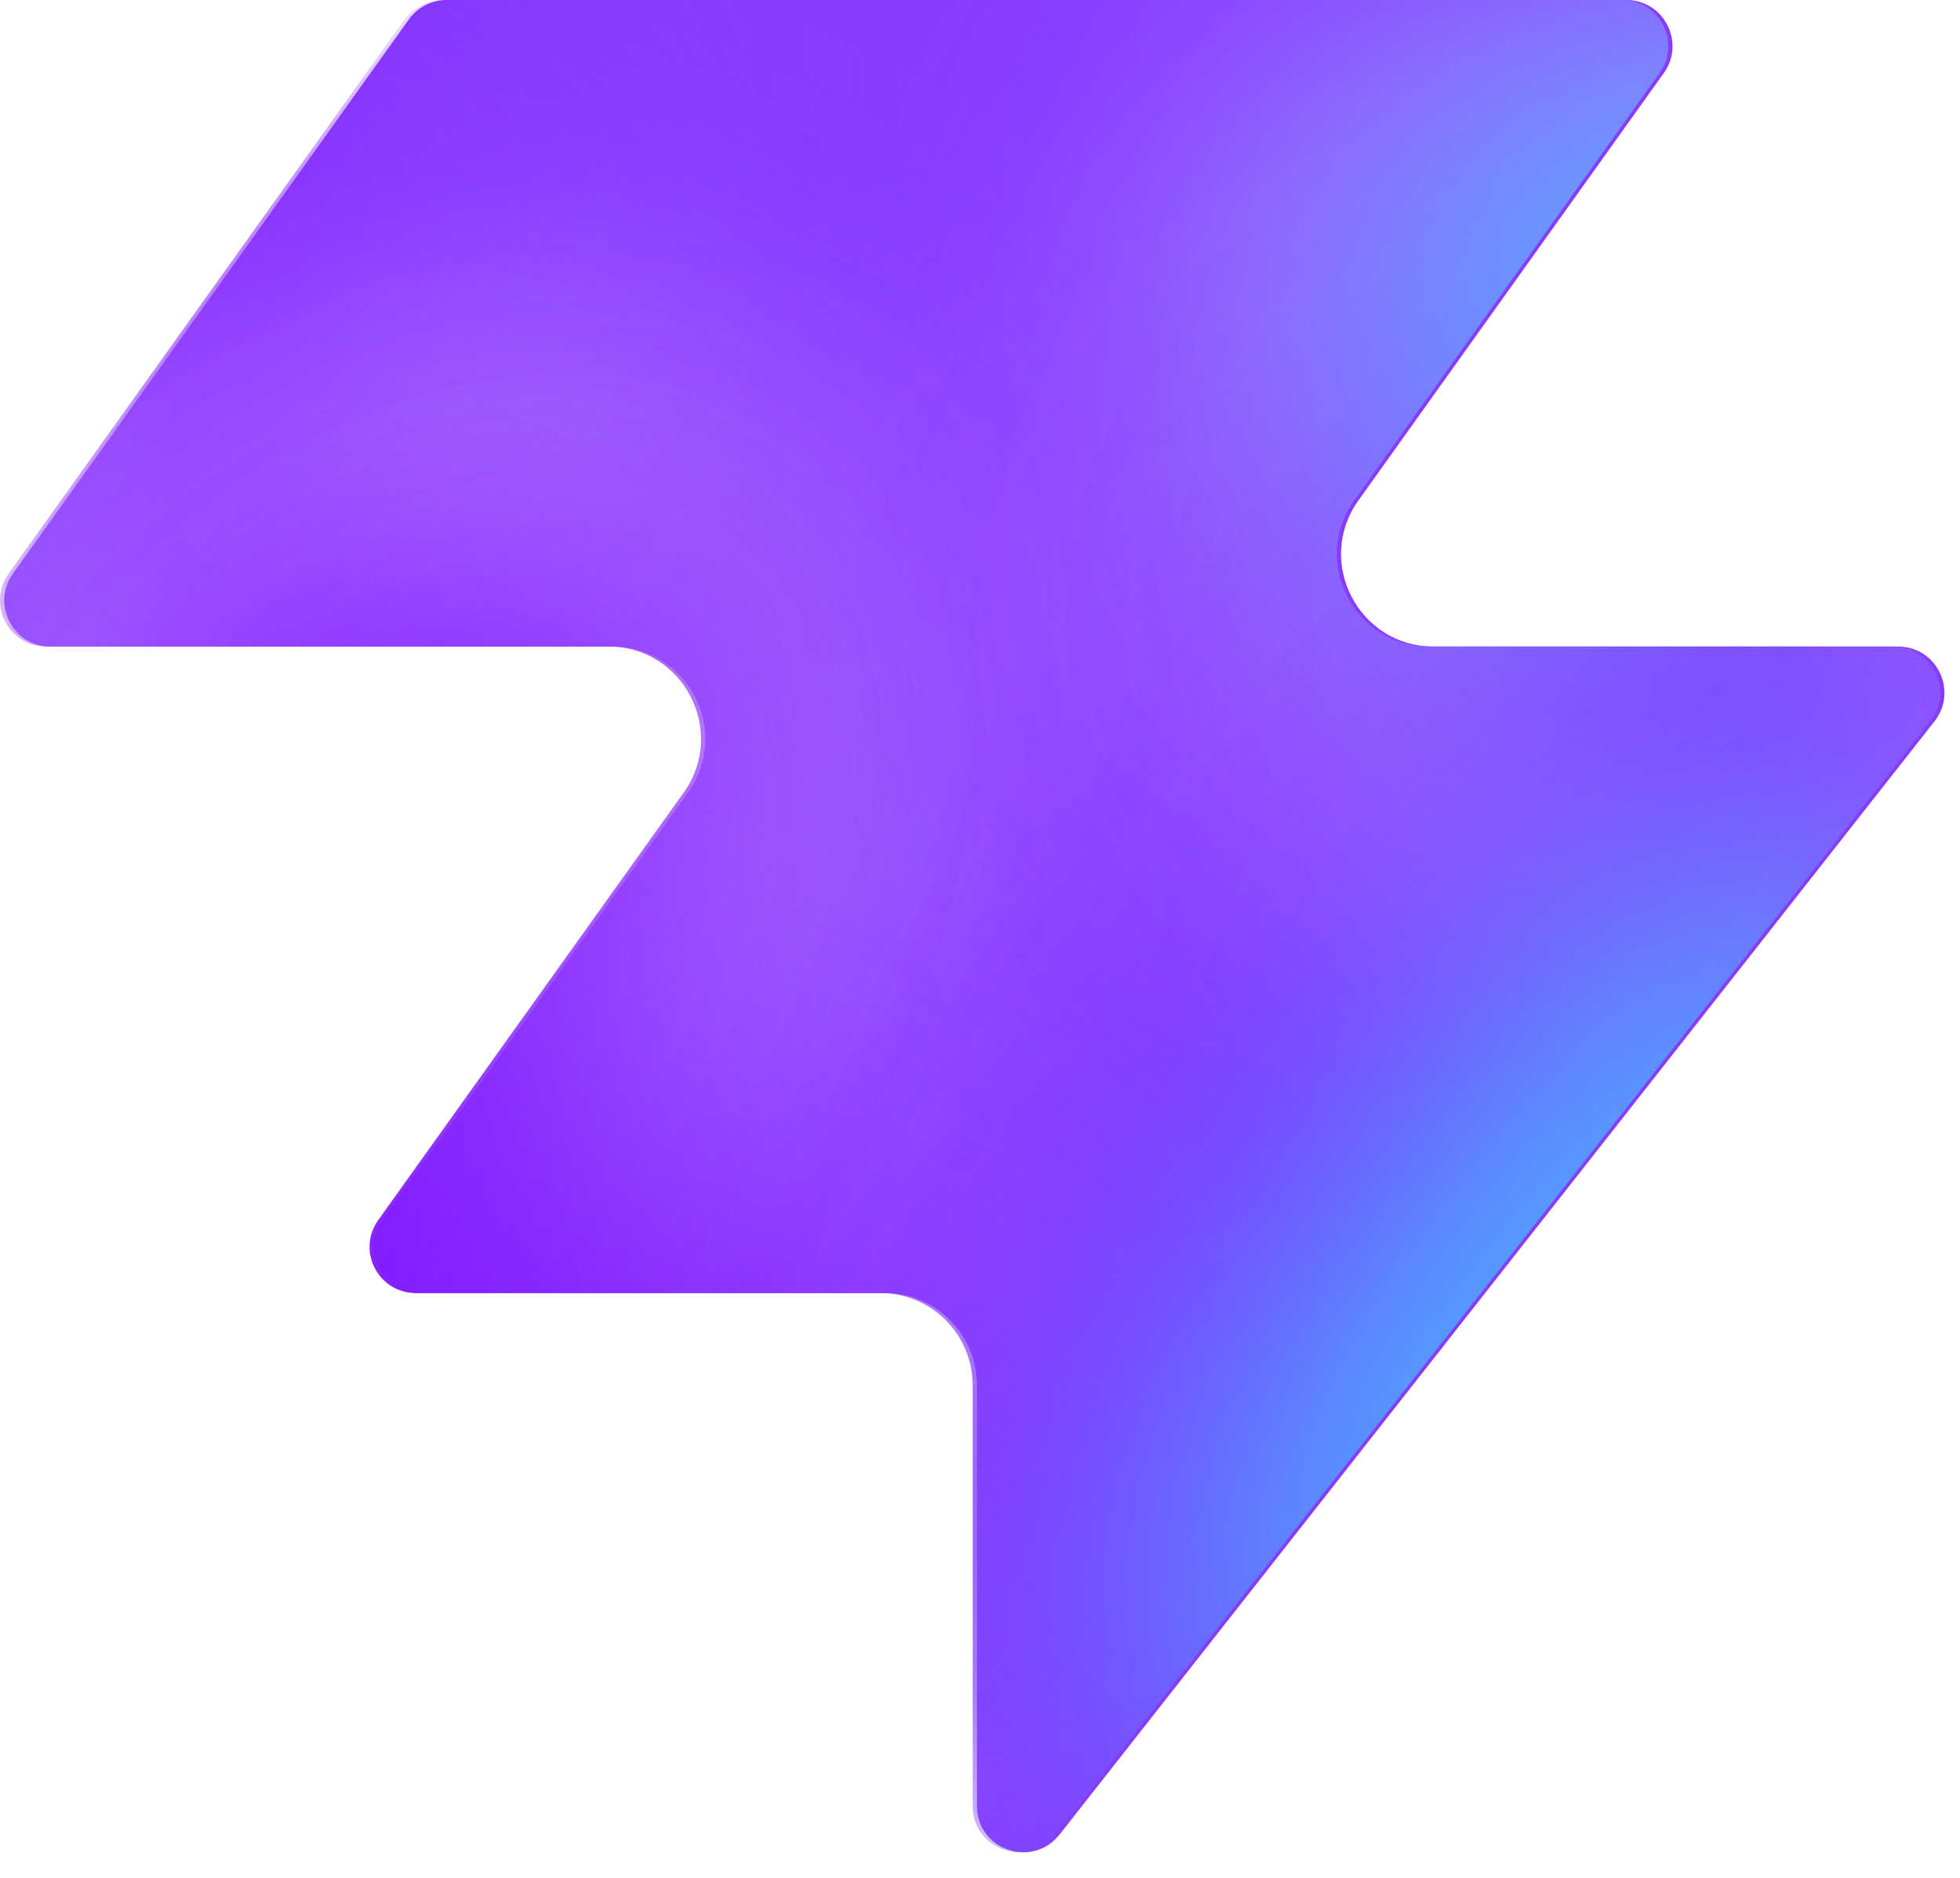
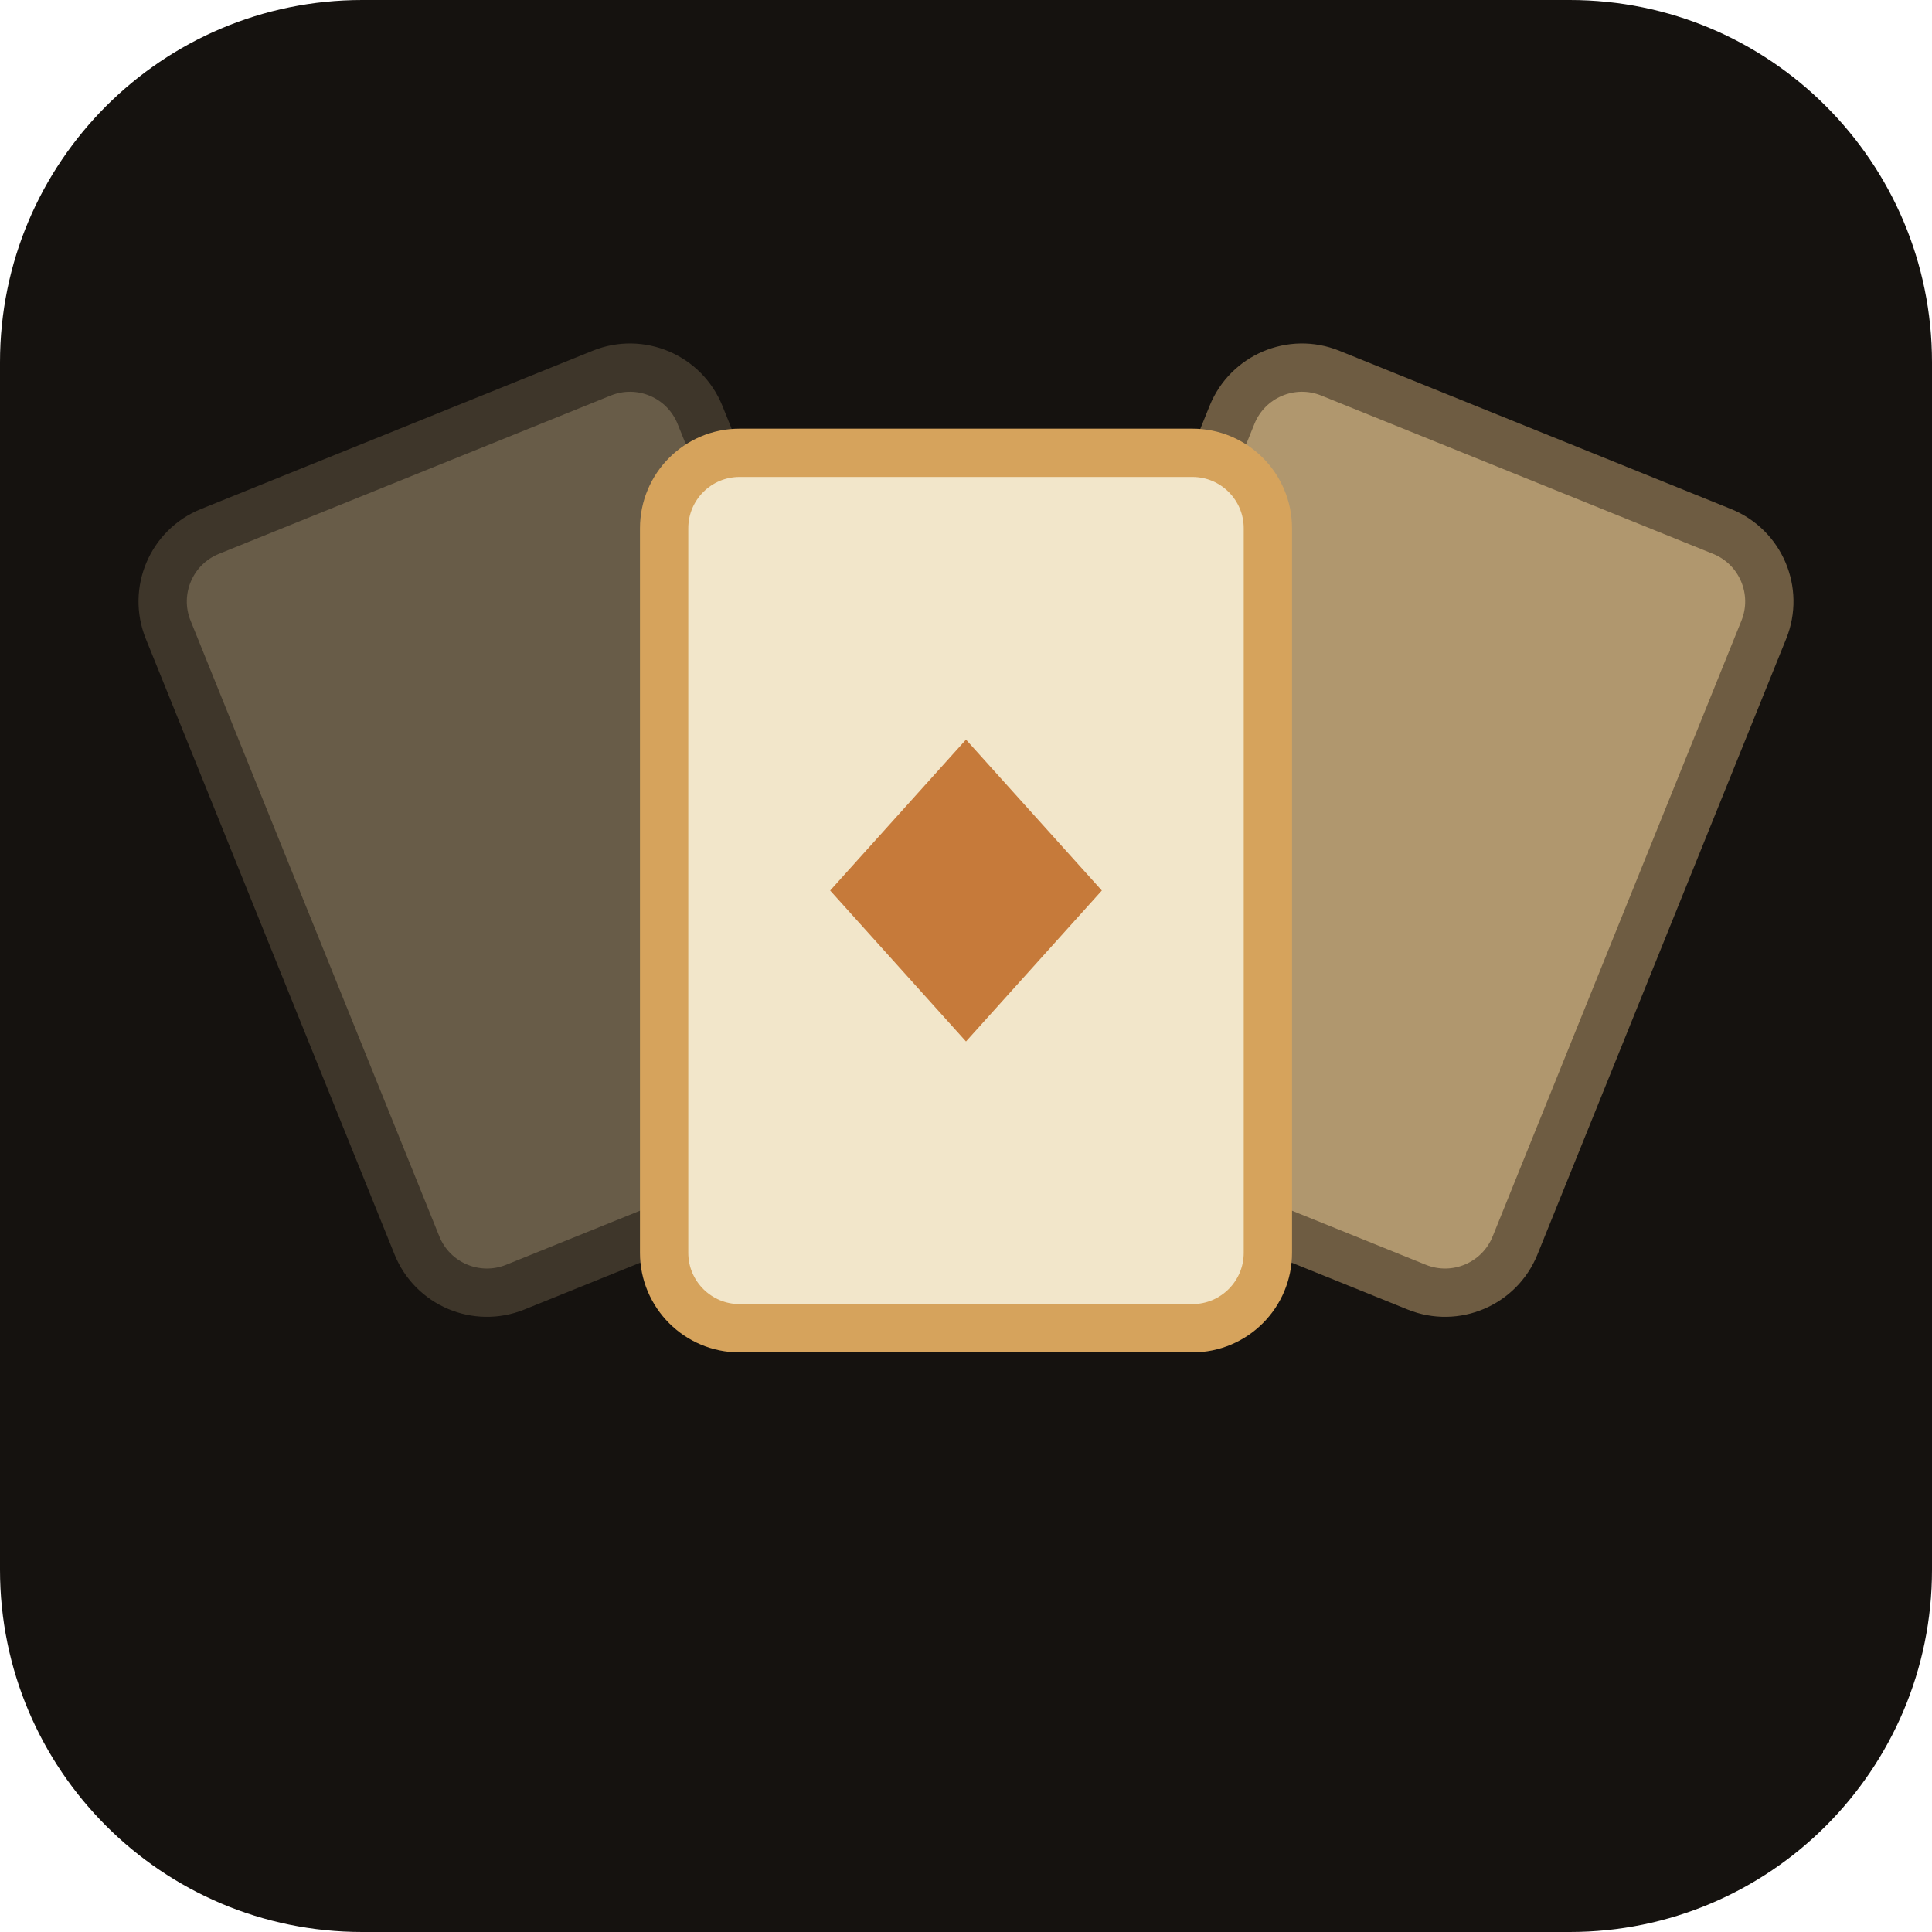
- <svg xmlns="http://www.w3.org/2000/svg" width="48" height="46" fill="none" viewBox="0 0 48 46">
-   <path fill="#863bff" d="M25.946 44.938c-.664.845-2.021.375-2.021-.698V33.937a2.26 2.26 0 0 0-2.262-2.262H10.287c-.92 0-1.456-1.04-.92-1.788l7.48-10.471c1.07-1.497 0-3.578-1.842-3.578H1.237c-.92 0-1.456-1.04-.92-1.788L10.013.474c.214-.297.556-.474.92-.474h28.894c.92 0 1.456 1.04.92 1.788l-7.48 10.471c-1.07 1.498 0 3.579 1.842 3.579h11.377c.943 0 1.473 1.088.89 1.83L25.947 44.94z" style="fill:#863bff;fill:color(display-p3 .525 .23 1);fill-opacity:1" />
-   <mask id="a" width="48" height="46" x="0" y="0" maskUnits="userSpaceOnUse" style="mask-type:alpha">
-     <path fill="#000" d="M25.842 44.938c-.664.844-2.021.375-2.021-.698V33.937a2.26 2.26 0 0 0-2.262-2.262H10.183c-.92 0-1.456-1.04-.92-1.788l7.48-10.471c1.07-1.498 0-3.579-1.842-3.579H1.133c-.92 0-1.456-1.04-.92-1.787L9.91.473c.214-.297.556-.474.92-.474h28.894c.92 0 1.456 1.04.92 1.788l-7.48 10.471c-1.07 1.498 0 3.578 1.842 3.578h11.377c.943 0 1.473 1.088.89 1.832L25.843 44.94z" style="fill:#000;fill-opacity:1" />
-   </mask>
-   <g mask="url(#a)">
-     <g filter="url(#b)">
-       <ellipse cx="5.508" cy="14.704" fill="#ede6ff" rx="5.508" ry="14.704" style="fill:#ede6ff;fill:color(display-p3 .927 .903 1);fill-opacity:1" transform="matrix(.00324 1 1 -.00324 -4.47 31.516)" />
-     </g>
-     <g filter="url(#c)">
-       <ellipse cx="10.399" cy="29.851" fill="#ede6ff" rx="10.399" ry="29.851" style="fill:#ede6ff;fill:color(display-p3 .927 .903 1);fill-opacity:1" transform="matrix(.00324 1 1 -.00324 -39.328 7.883)" />
-     </g>
-     <g filter="url(#d)">
-       <ellipse cx="5.508" cy="30.487" fill="#7e14ff" rx="5.508" ry="30.487" style="fill:#7e14ff;fill:color(display-p3 .492 .077 1);fill-opacity:1" transform="rotate(89.814 -25.913 -14.639)scale(1 -1)" />
-     </g>
-     <g filter="url(#e)">
-       <ellipse cx="5.508" cy="30.599" fill="#7e14ff" rx="5.508" ry="30.599" style="fill:#7e14ff;fill:color(display-p3 .492 .077 1);fill-opacity:1" transform="rotate(89.814 -32.644 -3.334)scale(1 -1)" />
-     </g>
-     <g filter="url(#f)">
-       <ellipse cx="5.508" cy="30.599" fill="#7e14ff" rx="5.508" ry="30.599" style="fill:#7e14ff;fill:color(display-p3 .492 .077 1);fill-opacity:1" transform="matrix(.00324 1 1 -.00324 -34.34 30.47)" />
-     </g>
-     <g filter="url(#g)">
-       <ellipse cx="14.072" cy="22.078" fill="#ede6ff" rx="14.072" ry="22.078" style="fill:#ede6ff;fill:color(display-p3 .927 .903 1);fill-opacity:1" transform="rotate(93.35 24.506 48.493)scale(-1 1)" />
-     </g>
-     <g filter="url(#h)">
-       <ellipse cx="3.47" cy="21.501" fill="#7e14ff" rx="3.47" ry="21.501" style="fill:#7e14ff;fill:color(display-p3 .492 .077 1);fill-opacity:1" transform="rotate(89.009 28.708 47.59)scale(-1 1)" />
-     </g>
-     <g filter="url(#i)">
-       <ellipse cx="3.47" cy="21.501" fill="#7e14ff" rx="3.47" ry="21.501" style="fill:#7e14ff;fill:color(display-p3 .492 .077 1);fill-opacity:1" transform="rotate(89.009 28.708 47.59)scale(-1 1)" />
-     </g>
-     <g filter="url(#j)">
-       <ellipse cx=".387" cy="8.972" fill="#7e14ff" rx="4.407" ry="29.108" style="fill:#7e14ff;fill:color(display-p3 .492 .077 1);fill-opacity:1" transform="rotate(39.51 .387 8.972)" />
-     </g>
-     <g filter="url(#k)">
-       <ellipse cx="47.523" cy="-6.092" fill="#7e14ff" rx="4.407" ry="29.108" style="fill:#7e14ff;fill:color(display-p3 .492 .077 1);fill-opacity:1" transform="rotate(37.892 47.523 -6.092)" />
-     </g>
-     <g filter="url(#l)">
-       <ellipse cx="41.412" cy="6.333" fill="#47bfff" rx="5.971" ry="9.665" style="fill:#47bfff;fill:color(display-p3 .28 .748 1);fill-opacity:1" transform="rotate(37.892 41.412 6.333)" />
-     </g>
-     <g filter="url(#m)">
-       <ellipse cx="-1.879" cy="38.332" fill="#7e14ff" rx="4.407" ry="29.108" style="fill:#7e14ff;fill:color(display-p3 .492 .077 1);fill-opacity:1" transform="rotate(37.892 -1.88 38.332)" />
-     </g>
-     <g filter="url(#n)">
-       <ellipse cx="-1.879" cy="38.332" fill="#7e14ff" rx="4.407" ry="29.108" style="fill:#7e14ff;fill:color(display-p3 .492 .077 1);fill-opacity:1" transform="rotate(37.892 -1.88 38.332)" />
-     </g>
-     <g filter="url(#o)">
-       <ellipse cx="35.651" cy="29.907" fill="#7e14ff" rx="4.407" ry="29.108" style="fill:#7e14ff;fill:color(display-p3 .492 .077 1);fill-opacity:1" transform="rotate(37.892 35.651 29.907)" />
-     </g>
-     <g filter="url(#p)">
-       <ellipse cx="38.418" cy="32.4" fill="#47bfff" rx="5.971" ry="15.297" style="fill:#47bfff;fill:color(display-p3 .28 .748 1);fill-opacity:1" transform="rotate(37.892 38.418 32.4)" />
-     </g>
+ <svg xmlns="http://www.w3.org/2000/svg" viewBox="0 0 64 64" width="64" height="64">
+   <rect width="64" height="64" rx="12" fill="#15120f" />
+   <g stroke-width="1.6">
+     <rect x="9" y="14" width="19" height="27" rx="2.5" fill="#685c48" stroke="#3e362a" transform="rotate(-22 18.5 27.5)" />
+     <rect x="36" y="14" width="19" height="27" rx="2.5" fill="#b0976e" stroke="#6e5c42" transform="rotate(22 45.5 27.5)" />
+     <rect x="22" y="15" width="20" height="29" rx="2.5" fill="#f2e6ca" stroke="#d6a35c" />
  </g>
-   <defs>
-     <filter id="b" width="60.045" height="41.654" x="-19.77" y="16.149" color-interpolation-filters="sRGB" filterUnits="userSpaceOnUse">
-       <feFlood flood-opacity="0" result="BackgroundImageFix" />
-       <feBlend in="SourceGraphic" in2="BackgroundImageFix" result="shape" />
-       <feGaussianBlur result="effect1_foregroundBlur_2002_17158" stdDeviation="7.659" />
-     </filter>
-     <filter id="c" width="90.34" height="51.437" x="-54.613" y="-7.533" color-interpolation-filters="sRGB" filterUnits="userSpaceOnUse">
-       <feFlood flood-opacity="0" result="BackgroundImageFix" />
-       <feBlend in="SourceGraphic" in2="BackgroundImageFix" result="shape" />
-       <feGaussianBlur result="effect1_foregroundBlur_2002_17158" stdDeviation="7.659" />
-     </filter>
-     <filter id="d" width="79.355" height="29.4" x="-49.64" y="2.03" color-interpolation-filters="sRGB" filterUnits="userSpaceOnUse">
-       <feFlood flood-opacity="0" result="BackgroundImageFix" />
-       <feBlend in="SourceGraphic" in2="BackgroundImageFix" result="shape" />
-       <feGaussianBlur result="effect1_foregroundBlur_2002_17158" stdDeviation="4.596" />
-     </filter>
-     <filter id="e" width="79.579" height="29.4" x="-45.045" y="20.029" color-interpolation-filters="sRGB" filterUnits="userSpaceOnUse">
-       <feFlood flood-opacity="0" result="BackgroundImageFix" />
-       <feBlend in="SourceGraphic" in2="BackgroundImageFix" result="shape" />
-       <feGaussianBlur result="effect1_foregroundBlur_2002_17158" stdDeviation="4.596" />
-     </filter>
-     <filter id="f" width="79.579" height="29.4" x="-43.513" y="21.178" color-interpolation-filters="sRGB" filterUnits="userSpaceOnUse">
-       <feFlood flood-opacity="0" result="BackgroundImageFix" />
-       <feBlend in="SourceGraphic" in2="BackgroundImageFix" result="shape" />
-       <feGaussianBlur result="effect1_foregroundBlur_2002_17158" stdDeviation="4.596" />
-     </filter>
-     <filter id="g" width="74.749" height="58.852" x="15.756" y="-17.901" color-interpolation-filters="sRGB" filterUnits="userSpaceOnUse">
-       <feFlood flood-opacity="0" result="BackgroundImageFix" />
-       <feBlend in="SourceGraphic" in2="BackgroundImageFix" result="shape" />
-       <feGaussianBlur result="effect1_foregroundBlur_2002_17158" stdDeviation="7.659" />
-     </filter>
-     <filter id="h" width="61.377" height="25.362" x="23.548" y="2.284" color-interpolation-filters="sRGB" filterUnits="userSpaceOnUse">
-       <feFlood flood-opacity="0" result="BackgroundImageFix" />
-       <feBlend in="SourceGraphic" in2="BackgroundImageFix" result="shape" />
-       <feGaussianBlur result="effect1_foregroundBlur_2002_17158" stdDeviation="4.596" />
-     </filter>
-     <filter id="i" width="61.377" height="25.362" x="23.548" y="2.284" color-interpolation-filters="sRGB" filterUnits="userSpaceOnUse">
-       <feFlood flood-opacity="0" result="BackgroundImageFix" />
-       <feBlend in="SourceGraphic" in2="BackgroundImageFix" result="shape" />
-       <feGaussianBlur result="effect1_foregroundBlur_2002_17158" stdDeviation="4.596" />
-     </filter>
-     <filter id="j" width="56.045" height="63.649" x="-27.636" y="-22.853" color-interpolation-filters="sRGB" filterUnits="userSpaceOnUse">
-       <feFlood flood-opacity="0" result="BackgroundImageFix" />
-       <feBlend in="SourceGraphic" in2="BackgroundImageFix" result="shape" />
-       <feGaussianBlur result="effect1_foregroundBlur_2002_17158" stdDeviation="4.596" />
-     </filter>
-     <filter id="k" width="54.814" height="64.646" x="20.116" y="-38.415" color-interpolation-filters="sRGB" filterUnits="userSpaceOnUse">
-       <feFlood flood-opacity="0" result="BackgroundImageFix" />
-       <feBlend in="SourceGraphic" in2="BackgroundImageFix" result="shape" />
-       <feGaussianBlur result="effect1_foregroundBlur_2002_17158" stdDeviation="4.596" />
-     </filter>
-     <filter id="l" width="33.541" height="35.313" x="24.641" y="-11.323" color-interpolation-filters="sRGB" filterUnits="userSpaceOnUse">
-       <feFlood flood-opacity="0" result="BackgroundImageFix" />
-       <feBlend in="SourceGraphic" in2="BackgroundImageFix" result="shape" />
-       <feGaussianBlur result="effect1_foregroundBlur_2002_17158" stdDeviation="4.596" />
-     </filter>
-     <filter id="m" width="54.814" height="64.646" x="-29.286" y="6.009" color-interpolation-filters="sRGB" filterUnits="userSpaceOnUse">
-       <feFlood flood-opacity="0" result="BackgroundImageFix" />
-       <feBlend in="SourceGraphic" in2="BackgroundImageFix" result="shape" />
-       <feGaussianBlur result="effect1_foregroundBlur_2002_17158" stdDeviation="4.596" />
-     </filter>
-     <filter id="n" width="54.814" height="64.646" x="-29.286" y="6.009" color-interpolation-filters="sRGB" filterUnits="userSpaceOnUse">
-       <feFlood flood-opacity="0" result="BackgroundImageFix" />
-       <feBlend in="SourceGraphic" in2="BackgroundImageFix" result="shape" />
-       <feGaussianBlur result="effect1_foregroundBlur_2002_17158" stdDeviation="4.596" />
-     </filter>
-     <filter id="o" width="54.814" height="64.646" x="8.244" y="-2.416" color-interpolation-filters="sRGB" filterUnits="userSpaceOnUse">
-       <feFlood flood-opacity="0" result="BackgroundImageFix" />
-       <feBlend in="SourceGraphic" in2="BackgroundImageFix" result="shape" />
-       <feGaussianBlur result="effect1_foregroundBlur_2002_17158" stdDeviation="4.596" />
-     </filter>
-     <filter id="p" width="39.409" height="43.623" x="18.713" y="10.588" color-interpolation-filters="sRGB" filterUnits="userSpaceOnUse">
-       <feFlood flood-opacity="0" result="BackgroundImageFix" />
-       <feBlend in="SourceGraphic" in2="BackgroundImageFix" result="shape" />
-       <feGaussianBlur result="effect1_foregroundBlur_2002_17158" stdDeviation="4.596" />
-     </filter>
-   </defs>
+   <path d="M32 24.5 36.5 29.5 32 34.5 27.5 29.5Z" fill="#c67a3a" />
</svg>
